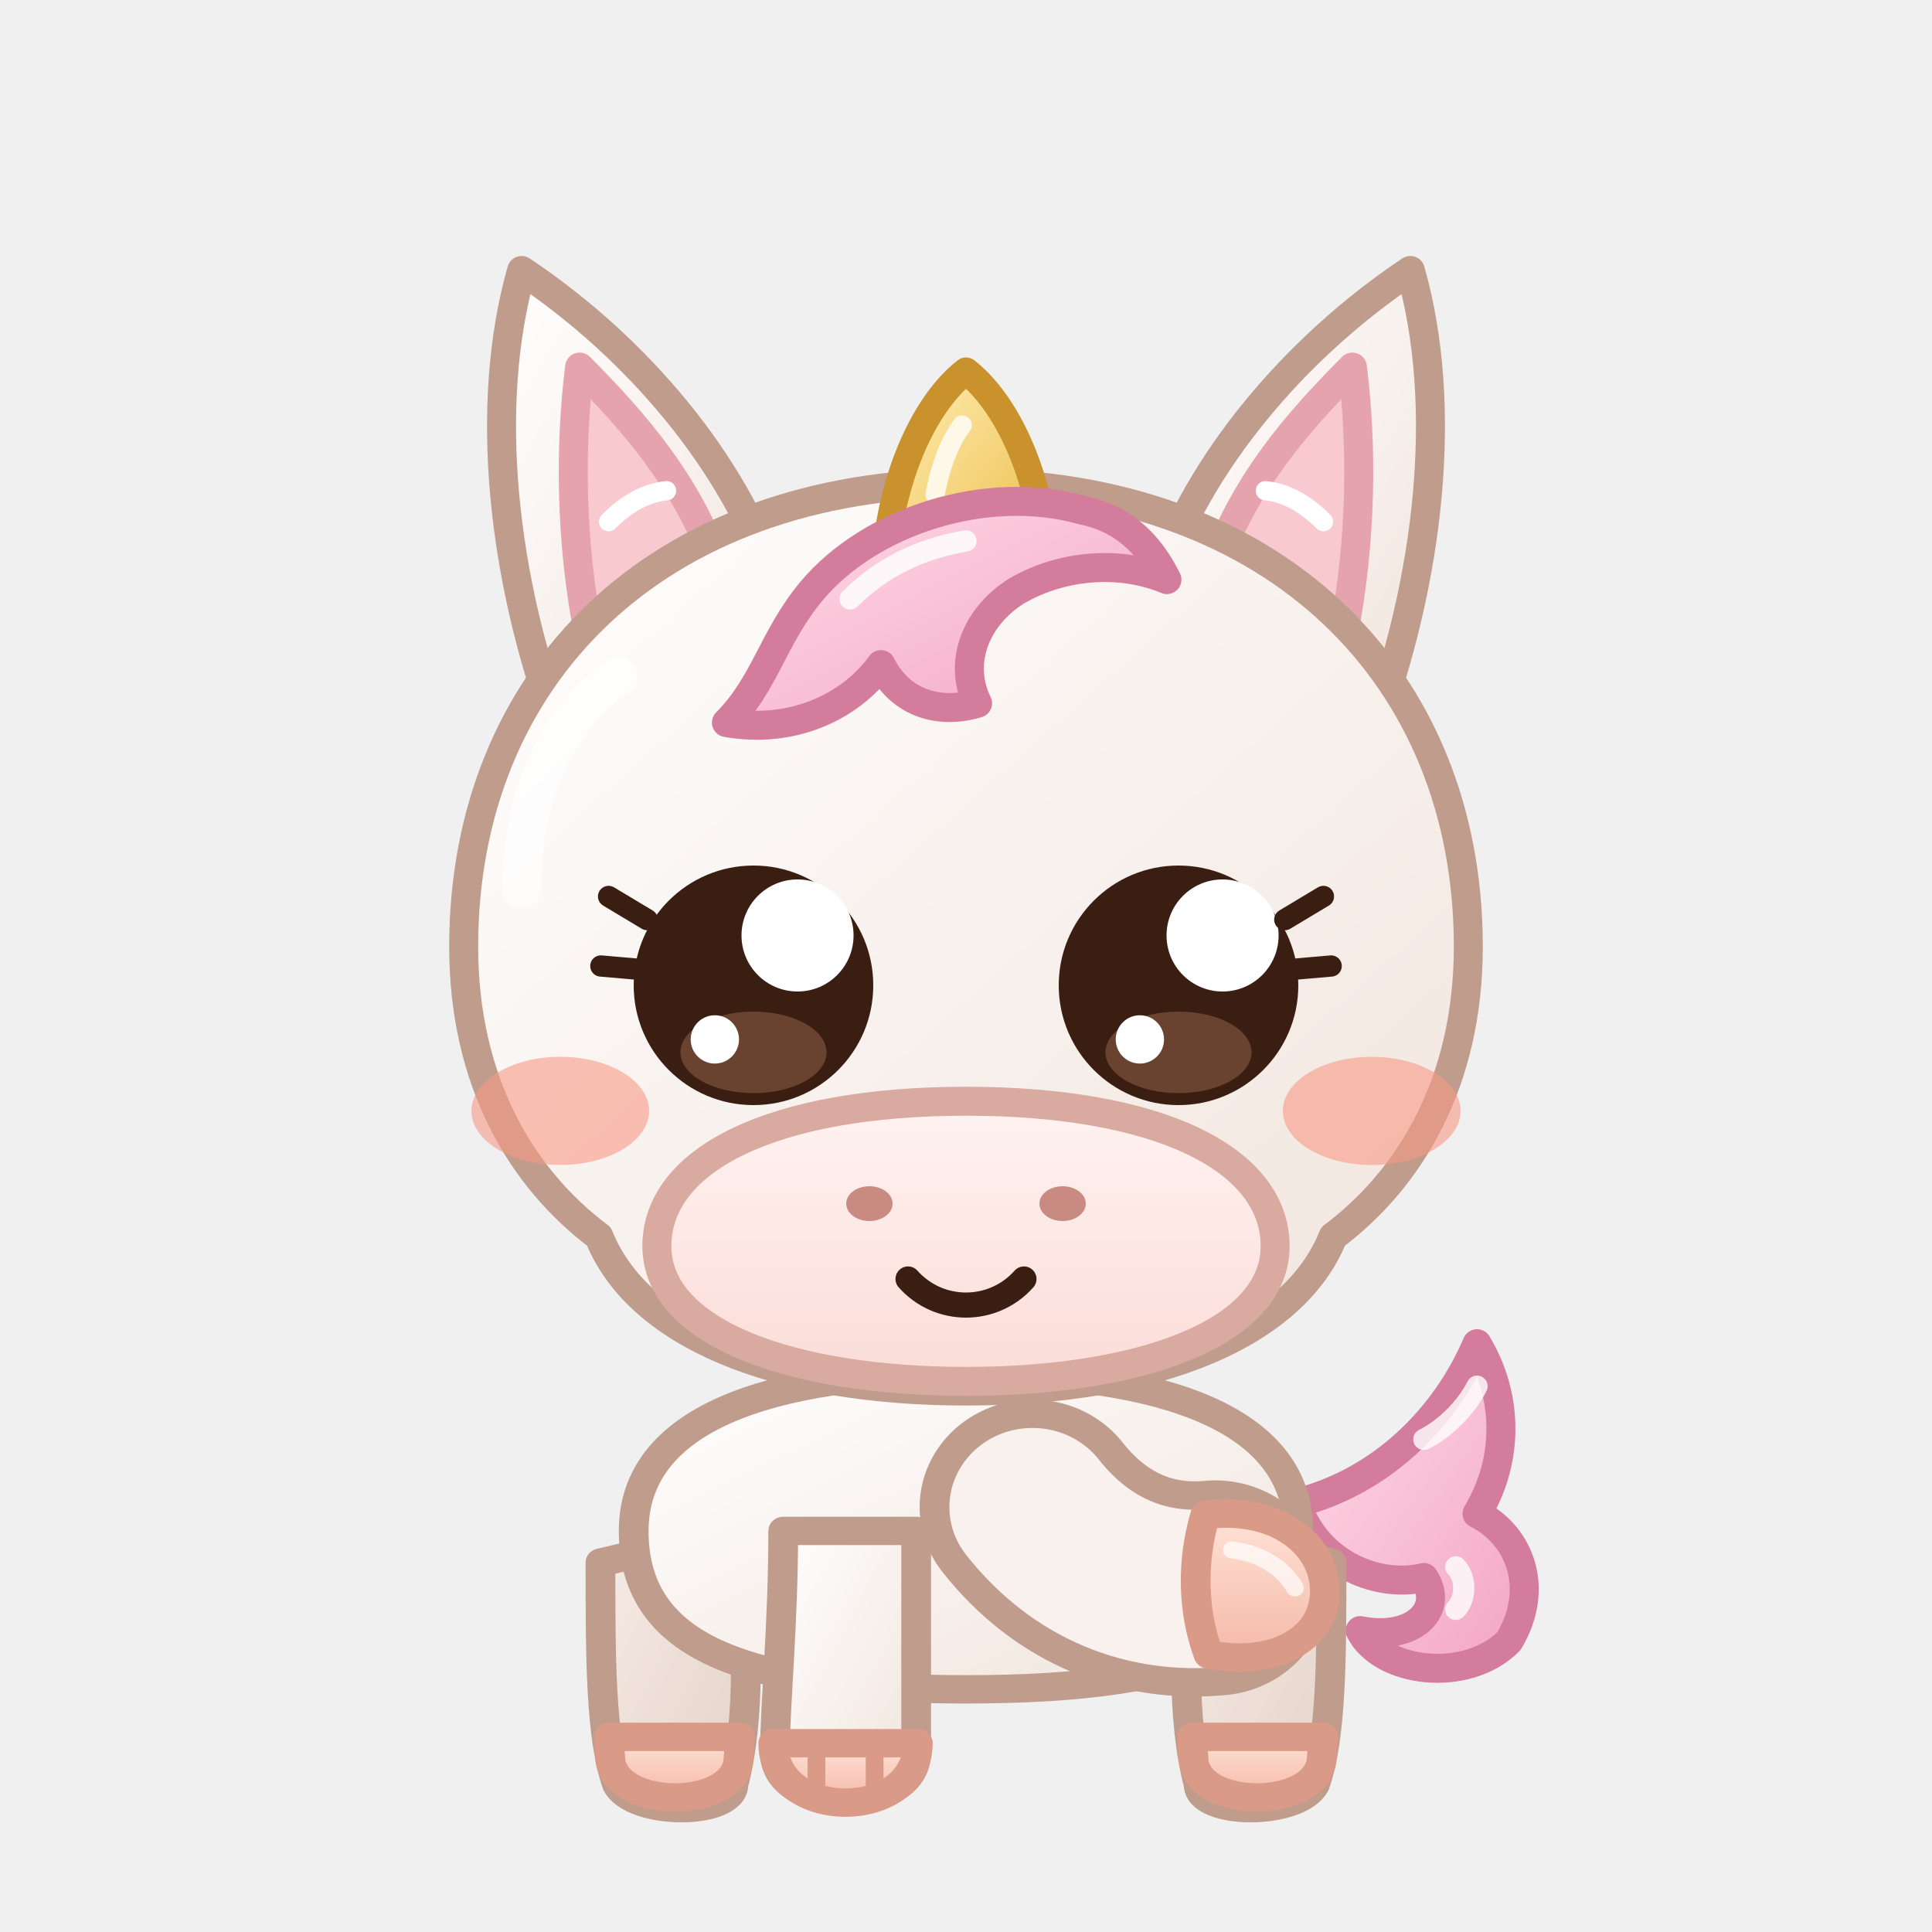
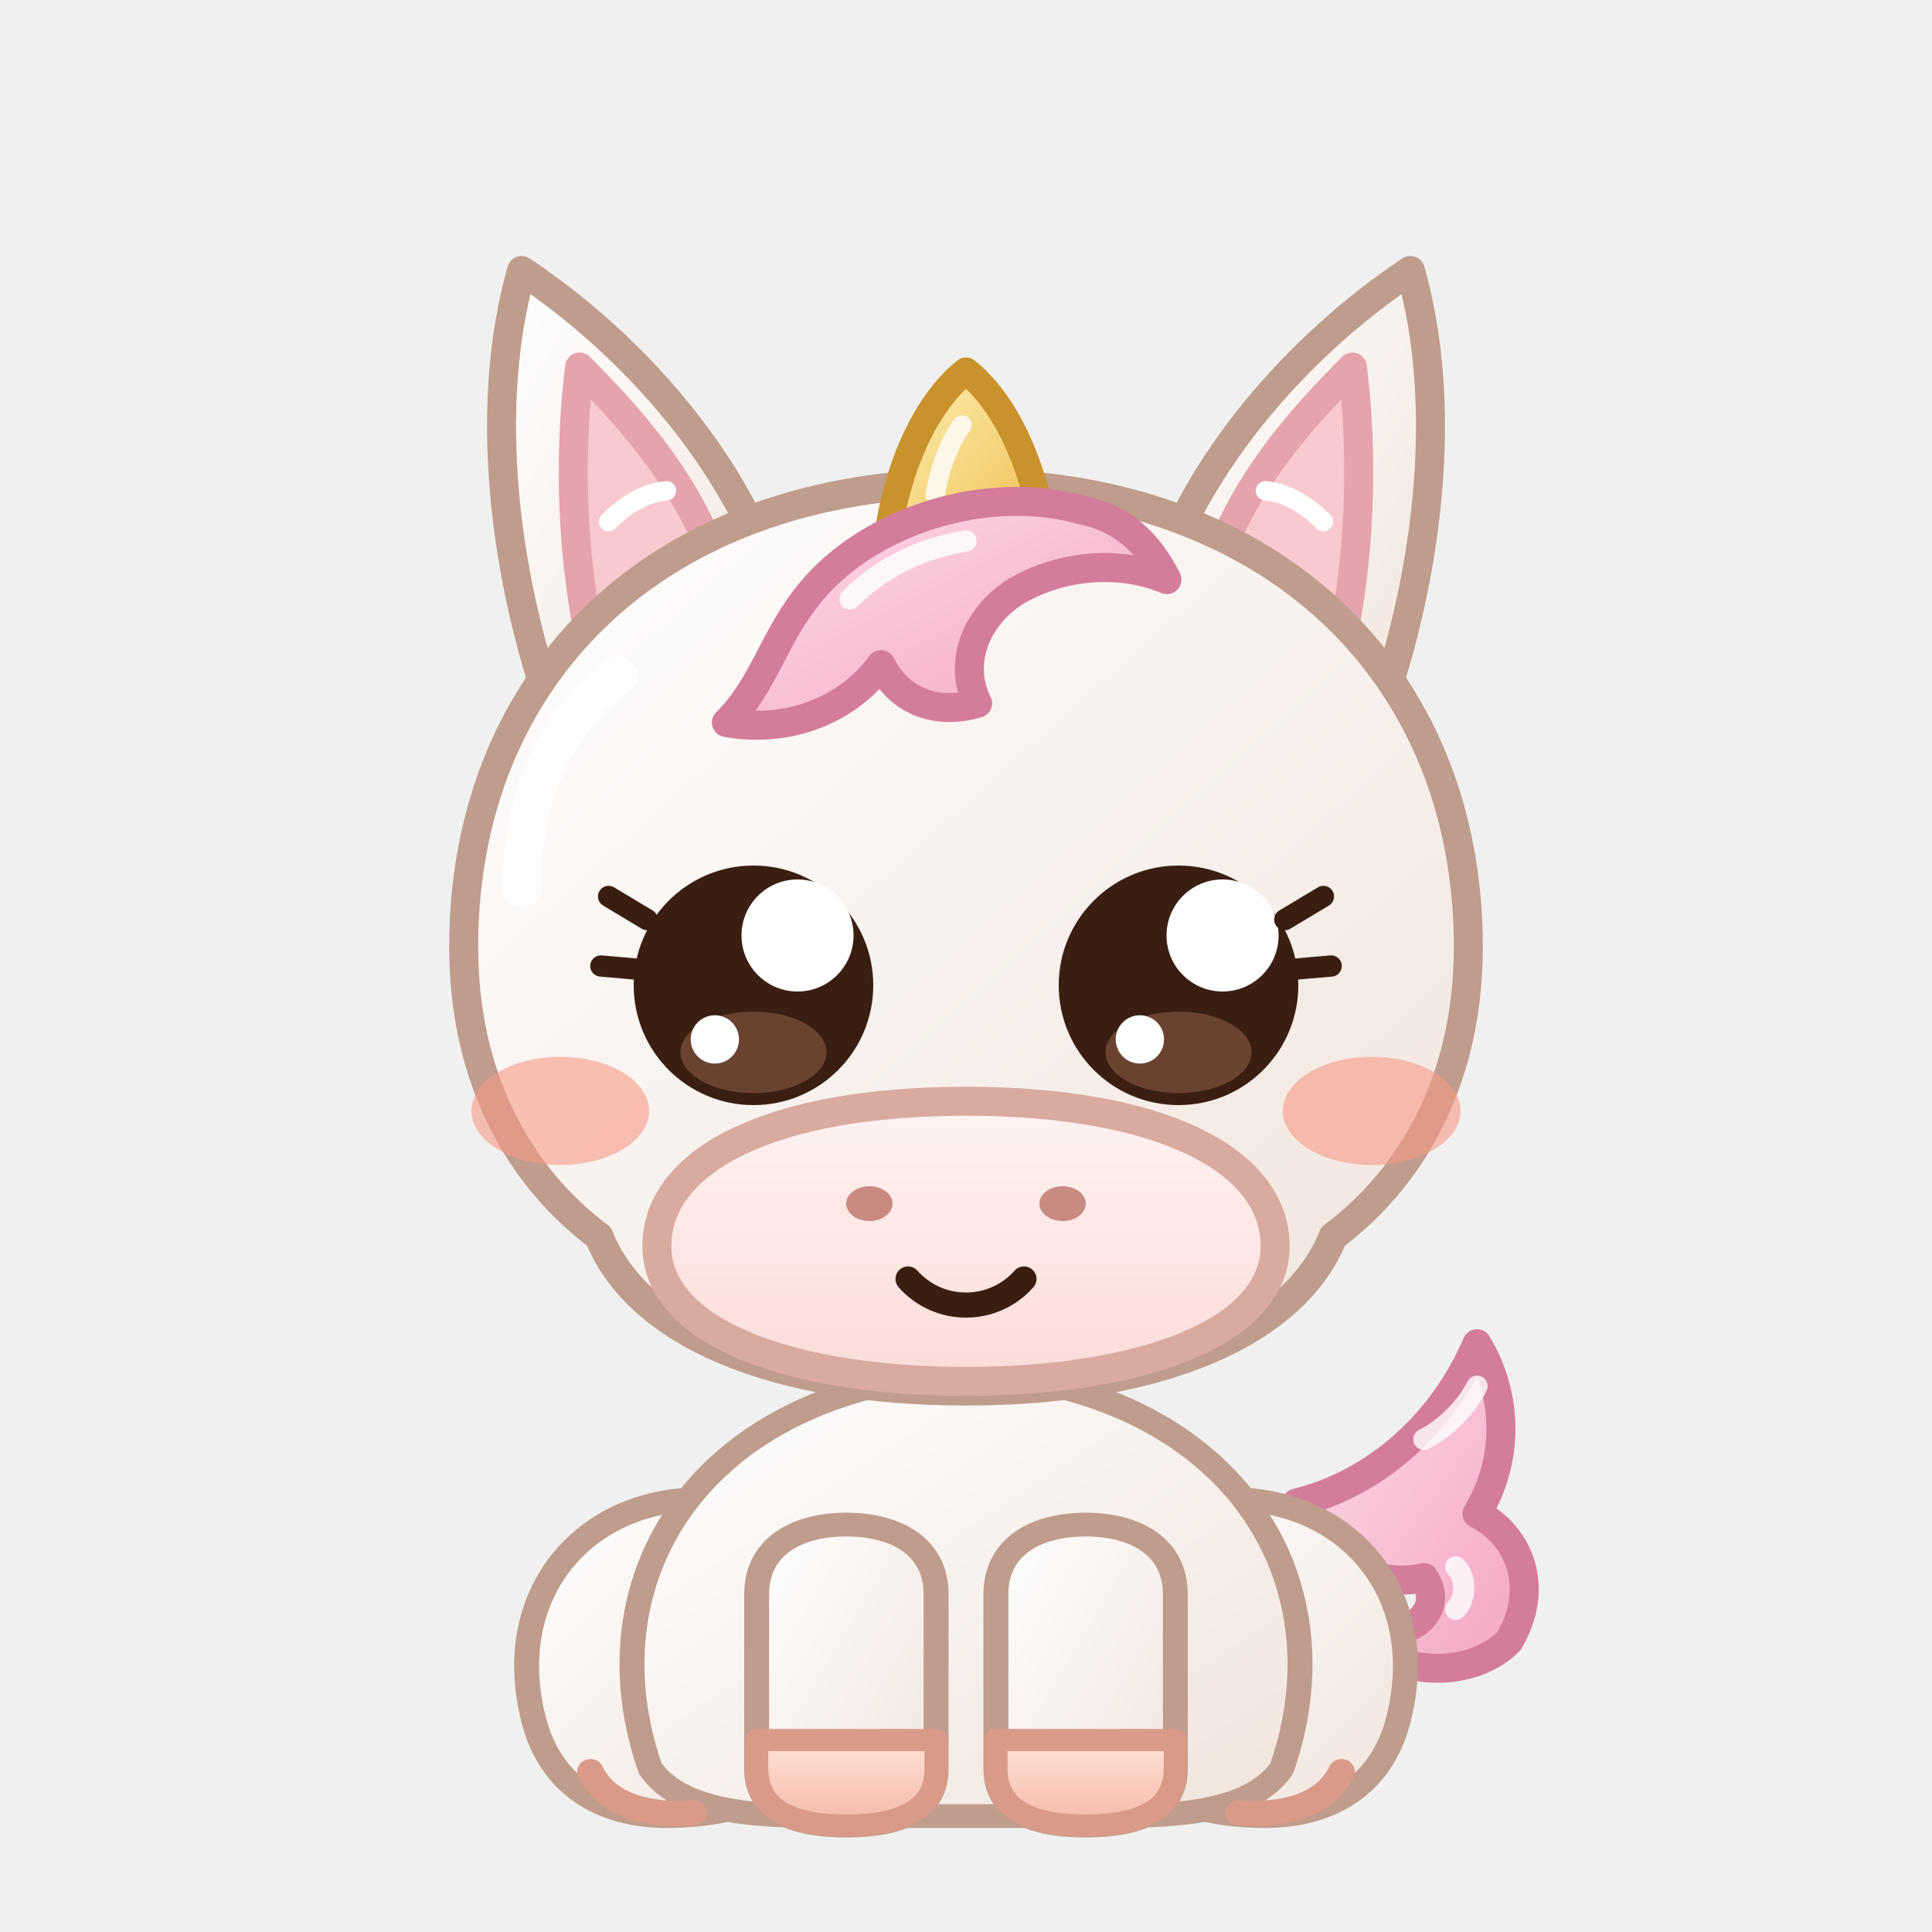
<svg xmlns="http://www.w3.org/2000/svg" viewBox="0 0 100 100" width="480" height="480">
  <defs>
    <linearGradient id="starla-f1-w" x1="0" y1="0" x2="1" y2="1">
      <stop offset="0" stop-color="#ffffff" />
      <stop offset="1" stop-color="#f1e4dc" />
    </linearGradient>
    <linearGradient id="starla-f1-wd" x1="0" y1="0" x2="1" y2="1">
      <stop offset="0" stop-color="#f6ece6" />
      <stop offset="1" stop-color="#e4d2c8" />
    </linearGradient>
    <linearGradient id="starla-f1-m" x1="0" y1="0" x2="1" y2="1">
      <stop offset="0" stop-color="#ffdce8" />
      <stop offset="1" stop-color="#f3a5c2" />
    </linearGradient>
    <linearGradient id="starla-f1-h" x1="0" y1="0" x2="1" y2="1">
      <stop offset="0" stop-color="#fff0b8" />
      <stop offset="1" stop-color="#eebf4f" />
    </linearGradient>
    <linearGradient id="starla-f1-mz" x1="0" y1="0" x2="0" y2="1">
      <stop offset="0" stop-color="#fff3f1" />
      <stop offset="1" stop-color="#fbdcd8" />
    </linearGradient>
    <linearGradient id="starla-f1-hf" x1="0" y1="0" x2="0" y2="1">
      <stop offset="0" stop-color="#ffe2d6" />
      <stop offset="1" stop-color="#f4b9a8" />
    </linearGradient>
    <linearGradient id="starla-f1-gold" x1="0" y1="0" x2="0" y2="1">
      <stop offset="0" stop-color="#ffe9a0" />
      <stop offset="1" stop-color="#e9b443" />
    </linearGradient>
  </defs>
  <g stroke-linejoin="round" stroke-linecap="round">
    <g transform="translate(66 80) scale(0.55 0.55) translate(-66 -80)">
      <path d="M68 76C76 74 82 68 85 61 88 66 88 72 85 77 89 79 91 84 88 89 84 93 76 92 74 88 79 89 82 86 80 83 76 84 70 82 68 76Z" fill="url(#starla-f1-m)" stroke="#d47c9c" stroke-width="2.73" />
      <path d="M80 70c2-1 4-3 5-5M83 82c1 1 1 3 0 4" stroke="#fff" stroke-width="2.00" fill="none" opacity=".8" />
    </g>
    <g transform="translate(50 94) scale(0.86 0.82) translate(-50 -94)">
-       <path d="M28 78C28 84 28 89 29 92 30 94 36 94 36 92 37 88 37 82 36 76Z" fill="url(#starla-f1-wd)" stroke="#bf9c8c" stroke-width="1.79" />
-       <path d="M28.6 90.5C29 93.6 36 93.6 36.3 90.5L36.4 89H28.5Z" fill="url(#starla-f1-hf)" stroke="#d99a88" stroke-width="1.79" />
-       <path d="M72 78C72 84 72 89 71 92 70 94 64 94 64 92 63 88 63 82 64 76Z" fill="url(#starla-f1-wd)" stroke="#bf9c8c" stroke-width="1.79" />
-       <path d="M71.4 90.5C71 93.6 64 93.6 63.7 90.5L63.6 89H71.5Z" fill="url(#starla-f1-hf)" stroke="#d99a88" stroke-width="1.79" />
-       <path d="M30 76C30 69 38 66 50 66S70 69 70 76 64 86 50 86 30 83 30 76Z" fill="url(#starla-f1-w)" stroke="#bf9c8c" stroke-width="1.79" />
-       <path d="M39 76C39 82 38.5 87 38.5 90 38.5 94 47 94 47 90 47 86 47 81 47 76Z" fill="url(#starla-f1-w)" stroke="#bf9c8c" stroke-width="1.79" />
-       <path d="M38.4 89.4C38.4 94.4 47.1 94.4 47.1 89.4Z" fill="url(#starla-f1-hf)" stroke="#d99a88" stroke-width="1.79" />
-       <path d="M41 92v-1.6M44.5 92v-1.6" stroke="#d99a88" stroke-width="1.07" />
-       <path d="M54 74.5C57 78.5 61 80 65 79.6" fill="none" stroke="#bf9c8c" stroke-width="13.58" />
-       <path d="M54 74.5C57 78.5 61 80 65 79.6" fill="none" stroke="#f8f1ed" stroke-width="10.00" />
-       <path d="M64.4 75C68.6 74.4 71.6 76.8 71.6 79.8 71.6 82.8 68.6 84.6 64.6 83.8 63.6 81 63.6 77.8 64.4 75Z" fill="url(#starla-f1-hf)" stroke="#d99a88" stroke-width="1.79" />
-       <path d="M66 77.2c1.6.2 3 1 3.8 2.4" stroke="#fff" stroke-width="1.07" fill="none" opacity=".7" />
+       <path d="M24 88C22 80 27 74 34 74 41 74 44 81 42 88 41 92 37 94 32 94 28 94 25 92 24 88Z" fill="url(#starla-f1-w)" stroke="#bf9c8c" stroke-width="1.5" stroke-linejoin="round" stroke-linecap="round" />
+       <path d="M76 88C78 80 73 74 66 74 59 74 56 81 58 88 59 92 63 94 68 94 72 94 75 92 76 88Z" fill="url(#starla-f1-w)" stroke="#bf9c8c" stroke-width="1.5" stroke-linejoin="round" stroke-linecap="round" />
+       <path d="M31 91C27 79 34 67 50 66 66 67 73 79 69 91 67 94 62 94 58 94H42C38 94 33 94 31 91Z" fill="url(#starla-f1-w)" stroke="#bf9c8c" stroke-width="1.5" stroke-linejoin="round" stroke-linecap="round" />
+       <path d="M37.4 80C37.4 77 39.8 75.6 42.8 75.6S48.2 77 48.2 80V91C48.2 93.4 46.4 94.6 42.8 94.6S37.4 93.4 37.4 91Z" fill="url(#starla-f1-w)" stroke="#bf9c8c" stroke-width="1.5" stroke-linejoin="round" stroke-linecap="round" />
+       <path d="M51.8 80C51.8 77 54.2 75.6 57.2 75.6S62.6 77 62.6 80V91C62.6 93.4 60.8 94.6 57.2 94.6S51.8 93.4 51.8 91Z" fill="url(#starla-f1-w)" stroke="#bf9c8c" stroke-width="1.5" stroke-linejoin="round" stroke-linecap="round" />
+       <path d="M37.4 89.2H48.2V91C48.2 93.4 46.4 94.6 42.8 94.6S37.4 93.4 37.4 91Z" fill="url(#starla-f1-hf)" stroke="#d99a88" stroke-width="1.4" stroke-linejoin="round" stroke-linecap="round" />
+       <path d="M51.8 89.2H62.6V91C62.6 93.4 60.8 94.6 57.2 94.6S51.8 93.4 51.8 91Z" fill="url(#starla-f1-hf)" stroke="#d99a88" stroke-width="1.4" stroke-linejoin="round" stroke-linecap="round" />
+       <path d="M27.4 91.2C28.4 93.4 31 94 33.6 93.8M72.6 91.2C71.6 93.4 69 94 66.4 93.8" fill="none" stroke="#d99a88" stroke-width="1.6" stroke-linecap="round" />
    </g>
    <path d="M29 38C26 30 25 21 27 14 33 18 38 24 40 30Z" fill="url(#starla-f1-w)" stroke="#bf9c8c" stroke-width="1.5" />
    <path d="M71 38C74 30 75 21 73 14 67 18 62 24 60 30Z" fill="url(#starla-f1-w)" stroke="#bf9c8c" stroke-width="1.5" />
    <path d="M30.5 33C29.5 28 29.5 23 30 19 33 22 35.5 25 37 29Z" fill="#f8c9cf" stroke="#e4a3ad" stroke-width="1.5" />
    <path d="M69.5 33C70.5 28 70.5 23 70 19 67 22 64.5 25 63 29Z" fill="#f8c9cf" stroke="#e4a3ad" stroke-width="1.5" />
    <path d="M31.5 27c1-1 2-1.5 3-1.6M68.5 27c-1-1-2-1.5-3-1.6" stroke="#fff" stroke-width="1" fill="none" />
    <path d="M50 25C66 25 76 35 76 49 76 56 73 61 69 64 67 69 60 72 50 72S33 69 31 64C27 61 24 56 24 49 24 35 34 25 50 25Z" fill="url(#starla-f1-w)" stroke="#bf9c8c" stroke-width="1.5" />
    <path d="M50 57C60 57 66 60 66 64.5 66 69 59 71.5 50 71.5S34 69 34 64.5C34 60 40 57 50 57Z" fill="url(#starla-f1-mz)" stroke="#d9aaa0" stroke-width="1.5" />
    <ellipse cx="45" cy="62.3" rx="1.2" ry=".9" fill="#c98a82" />
    <ellipse cx="55" cy="62.3" rx="1.2" ry=".9" fill="#c98a82" />
    <path d="M47 66.2c1.6 1.8 4.4 1.8 6 0" fill="none" stroke="#3a1e12" stroke-width="1.3" />
    <path d="M46 27.4C46.6 23.6 48.2 20.6 50 19.2 51.8 20.6 53.4 23.6 54 27.4 51.4 28.6 48.6 28.6 46 27.4Z" fill="url(#starla-f1-h)" stroke="#c9922c" stroke-width="1.4" />
    <path d="M48.4 25.6c.3-1.6.8-2.8 1.4-3.6" stroke="#fff" stroke-width="1" fill="none" opacity=".8" />
    <path d="M56 26.4C51 25 45 27 42 30.6 40 33 39.6 35.4 37.6 37.4 41 38 44 36.6 45.6 34.4 46.6 36.4 48.6 37 50.6 36.4 49.6 34.4 50.4 32 52.6 30.6 55 29.2 58 29 60.4 30 59.4 28 58 26.8 56 26.4Z" fill="url(#starla-f1-m)" stroke="#d47c9c" stroke-width="1.5" />
    <path d="M44 31c1.6-1.6 3.6-2.6 6-3" stroke="#fff" stroke-width="1.1" fill="none" opacity=".85" />
    <circle cx="39" cy="51" r="6.2" fill="#3a1e12" />
    <ellipse cx="39" cy="54.47" rx="3.78" ry="2.11" fill="#8a5a44" opacity=".6" />
    <circle cx="41.28" cy="48.42" r="2.9" fill="#fff" />
    <circle cx="37.00" cy="53.8" r="1.25" fill="#fff" />
    <circle cx="61" cy="51" r="6.2" fill="#3a1e12" />
    <ellipse cx="61" cy="54.47" rx="3.78" ry="2.11" fill="#8a5a44" opacity=".6" />
    <circle cx="63.28" cy="48.42" r="2.9" fill="#fff" />
    <circle cx="59.00" cy="53.8" r="1.25" fill="#fff" />
    <ellipse cx="29" cy="57.5" rx="4.6" ry="2.8" fill="#f79a86" opacity=".6" />
    <ellipse cx="71" cy="57.5" rx="4.6" ry="2.8" fill="#f79a86" opacity=".6" />
    <path d="M33.5 47.6l-2-1.2M33.4 50.2l-2.3-.2M66.5 47.6l2-1.2M66.6 50.2l2.3-.2" stroke="#3a1e12" stroke-width="1.1" />
    <path d="M27 46c0-5 2-9 5-11" stroke="#fff" stroke-width="2" fill="none" opacity=".7" />
  </g>
</svg>
